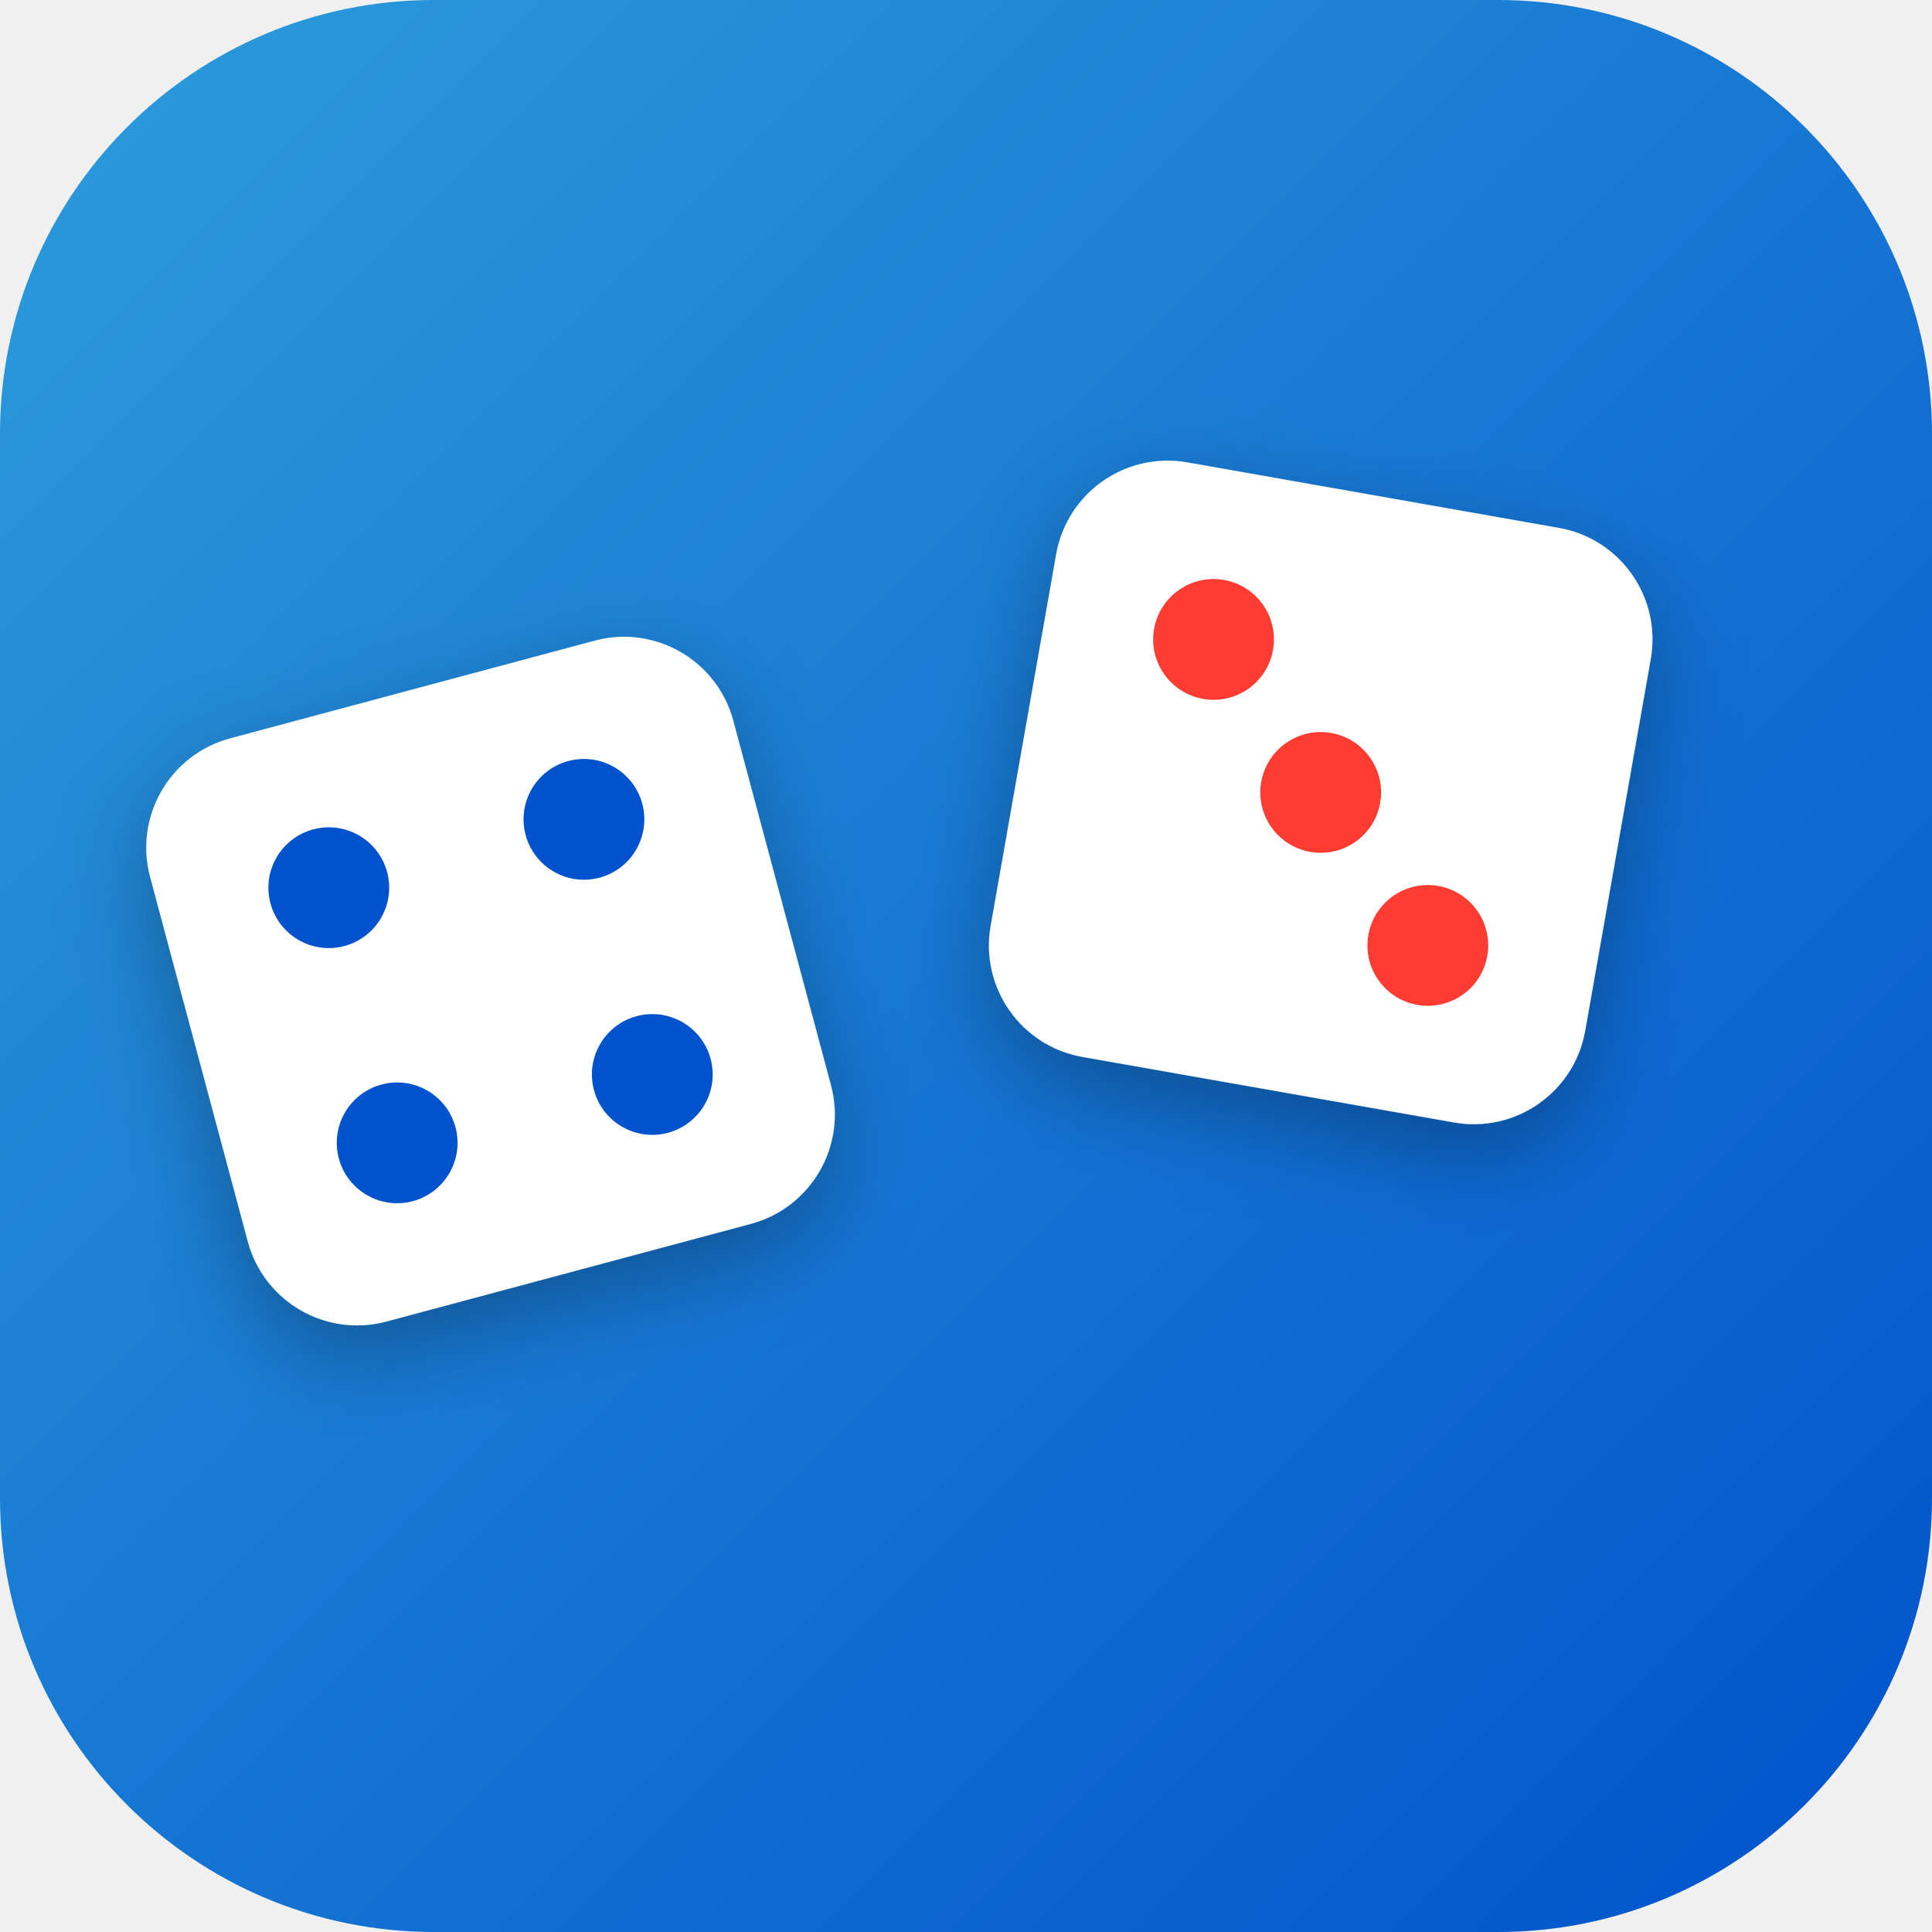
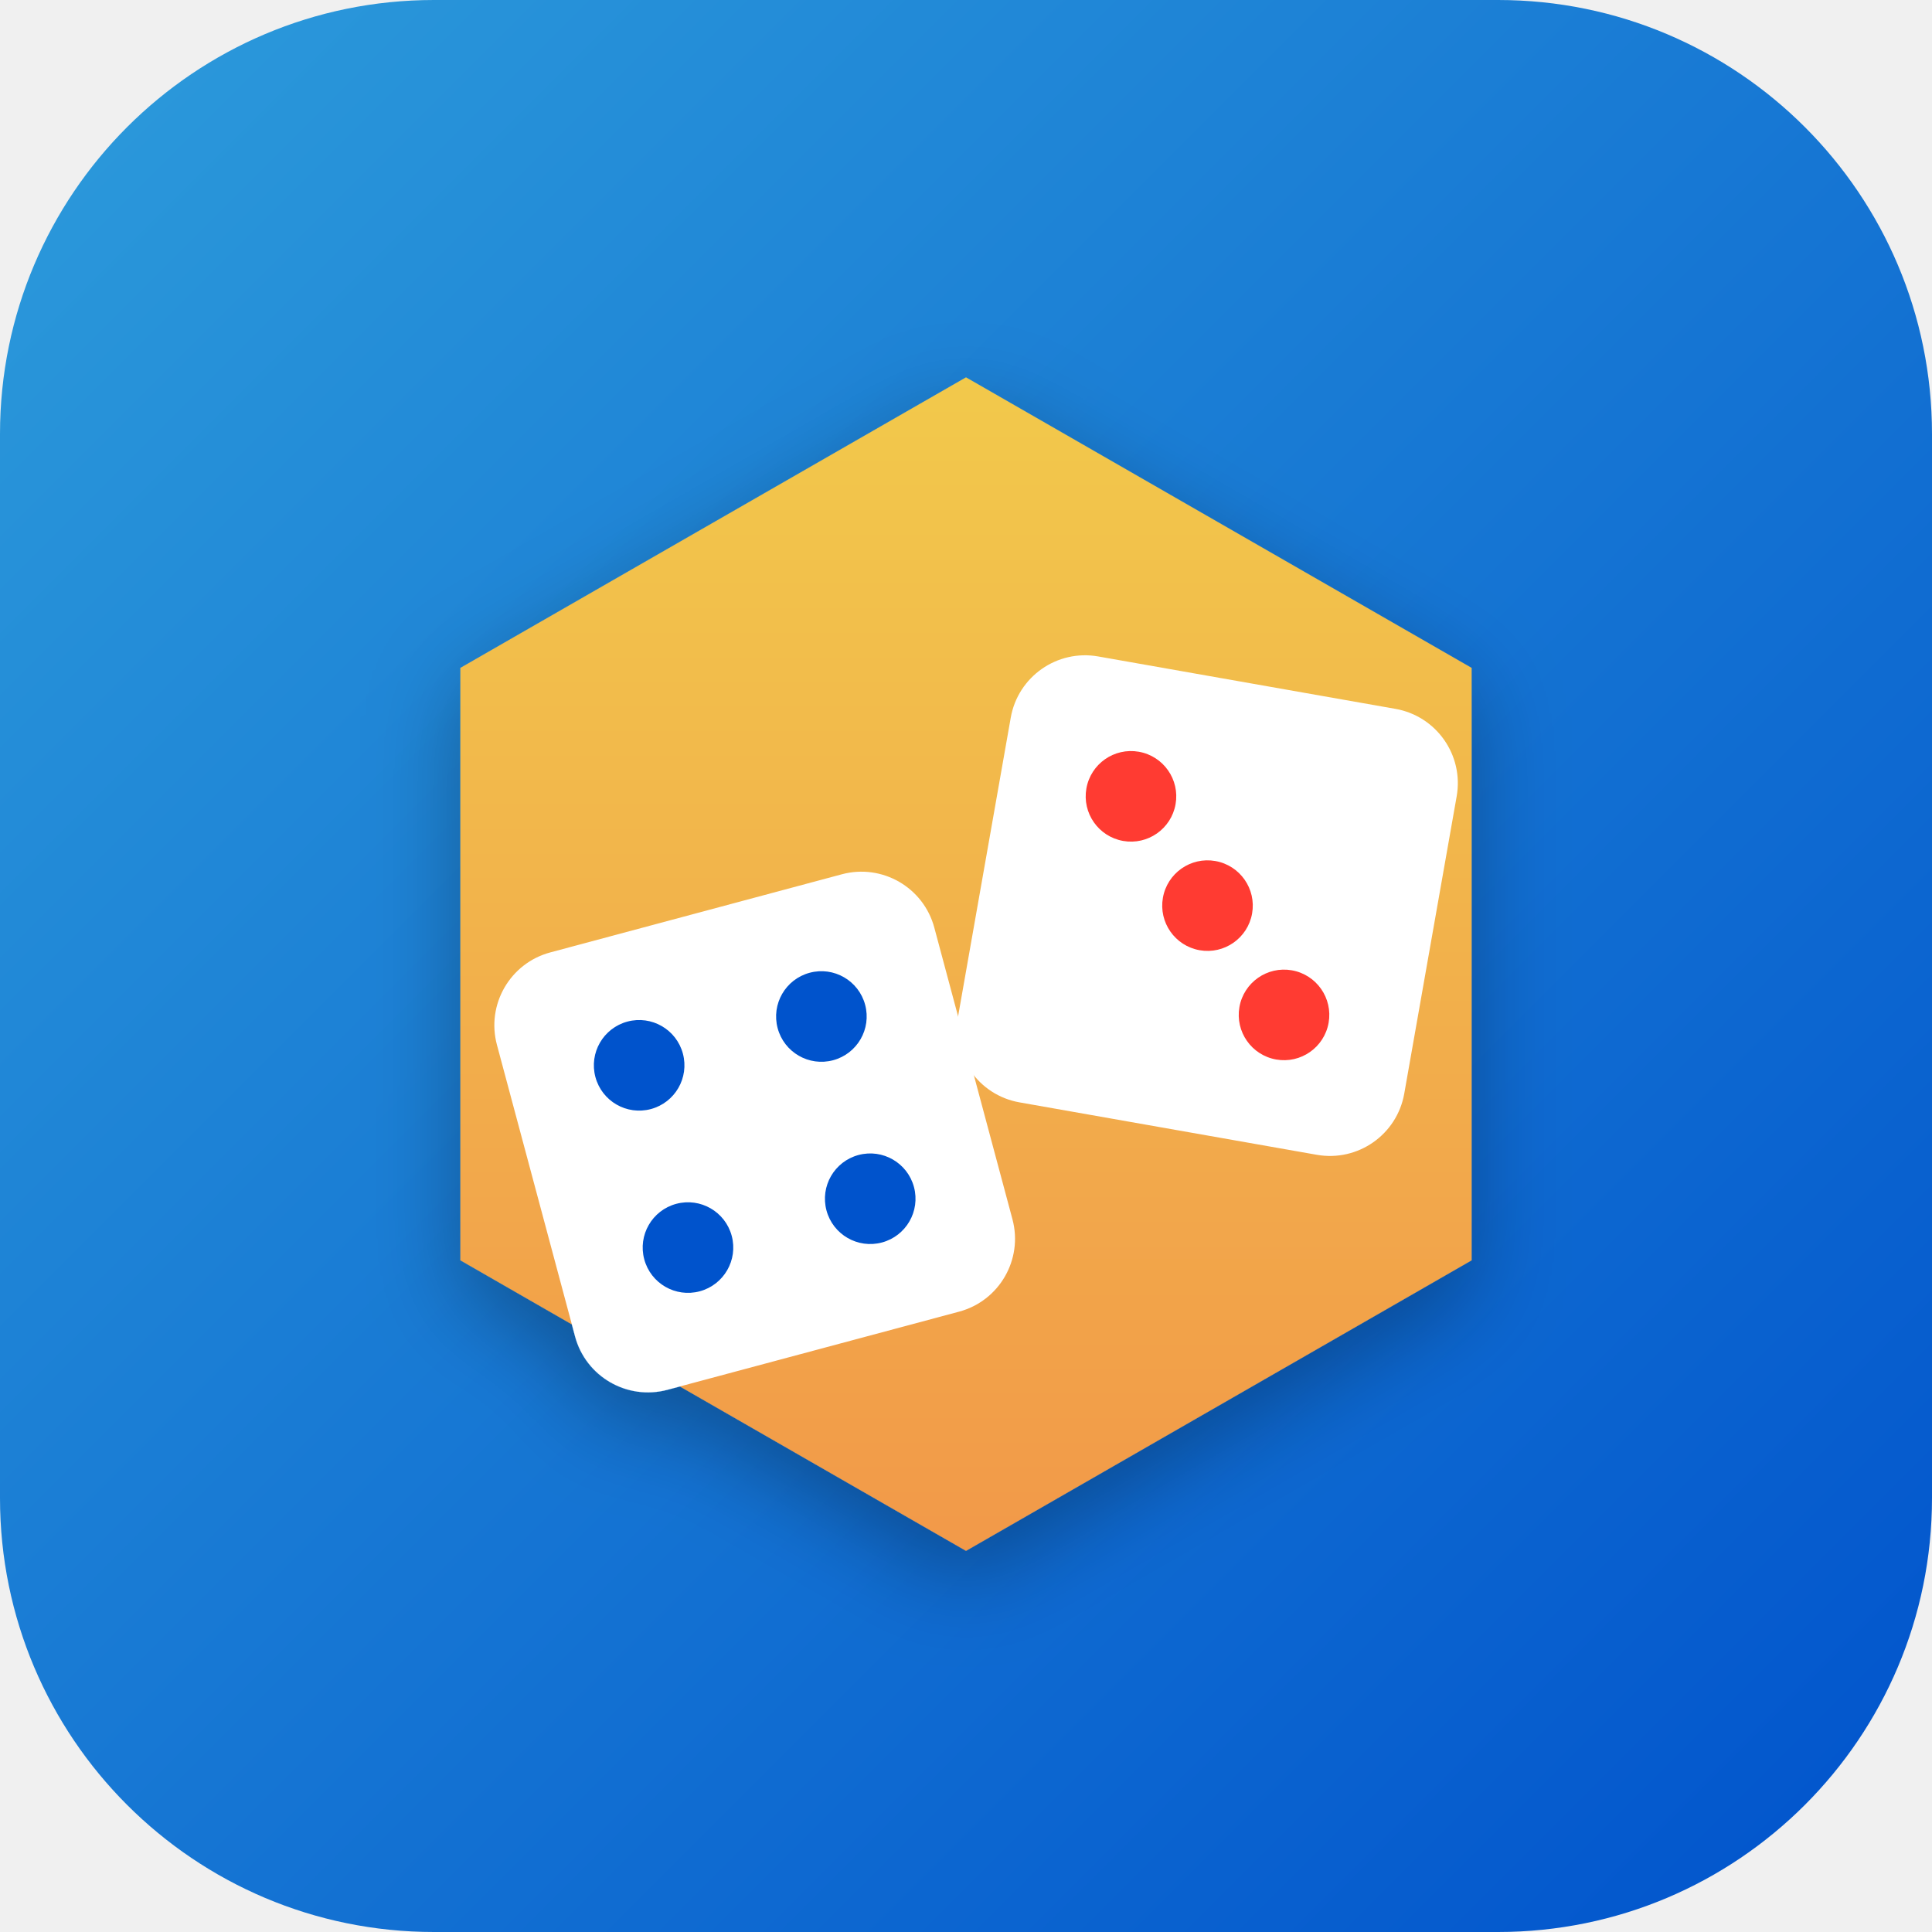
<svg xmlns="http://www.w3.org/2000/svg" viewBox="0 0 512 512">
  <defs>
    <linearGradient id="bg" x1="0%" y1="0%" x2="100%" y2="100%">
      <stop offset="0%" stop-color="#2D9CDB" />
      <stop offset="100%" stop-color="#0052CC" />
    </linearGradient>
-     <filter id="shadow" x="-10%" y="-10%" width="120%" height="120%">
+     <linearGradient id="hexGrad" x1="0%" y1="0%" x2="0%" y2="100%">
+       <stop offset="0%" stop-color="#F2C94C" />
+       <stop offset="100%" stop-color="#F2994A" />
+     </linearGradient>
+     <filter id="shadow" x="-20%" y="-20%" width="140%" height="140%">
      <feDropShadow dx="0" dy="8" stdDeviation="12" flood-color="#000000" flood-opacity="0.3" />
    </filter>
  </defs>
  <rect width="512" height="512" rx="115" ry="115" fill="url(#bg)" />
  <g filter="url(#shadow)">
-     <g transform="translate(130, 260) rotate(-15)">
-       <rect x="-80" y="-80" width="160" height="160" rx="30" ry="30" fill="#FFFFFF" />
-       <circle cx="-35" cy="-35" r="16" fill="#0052CC" />
-       <circle cx="35" cy="-35" r="16" fill="#0052CC" />
-       <circle cx="-35" cy="35" r="16" fill="#0052CC" />
-       <circle cx="35" cy="35" r="16" fill="#0052CC" />
+     <path d="M256 100 L390 177 L390 334 L256 411 L122 334 L122 177 Z" fill="url(#hexGrad)" />
+     <g transform="translate(200, 300) rotate(-15)">
+       <rect x="-60" y="-60" width="120" height="120" rx="20" ry="20" fill="#FFFFFF" />
+       <circle cx="-25" cy="-25" r="12" fill="#0052CC" />
+       <circle cx="25" cy="-25" r="12" fill="#0052CC" />
+       <circle cx="-25" cy="25" r="12" fill="#0052CC" />
+       <circle cx="25" cy="25" r="12" fill="#0052CC" />
    </g>
-     <g transform="translate(350, 210) rotate(10)">
-       <rect x="-80" y="-80" width="160" height="160" rx="30" ry="30" fill="#FFFFFF" />
-       <circle cx="-35" cy="-35" r="16" fill="#FF3B30" />
-       <circle cx="0" cy="0" r="16" fill="#FF3B30" />
-       <circle cx="35" cy="35" r="16" fill="#FF3B30" />
+     <g transform="translate(320, 240) rotate(10)">
+       <rect x="-60" y="-60" width="120" height="120" rx="20" ry="20" fill="#FFFFFF" />
+       <circle cx="-25" cy="-25" r="12" fill="#FF3B30" />
+       <circle cx="0" cy="0" r="12" fill="#FF3B30" />
+       <circle cx="25" cy="25" r="12" fill="#FF3B30" />
    </g>
  </g>
</svg>
